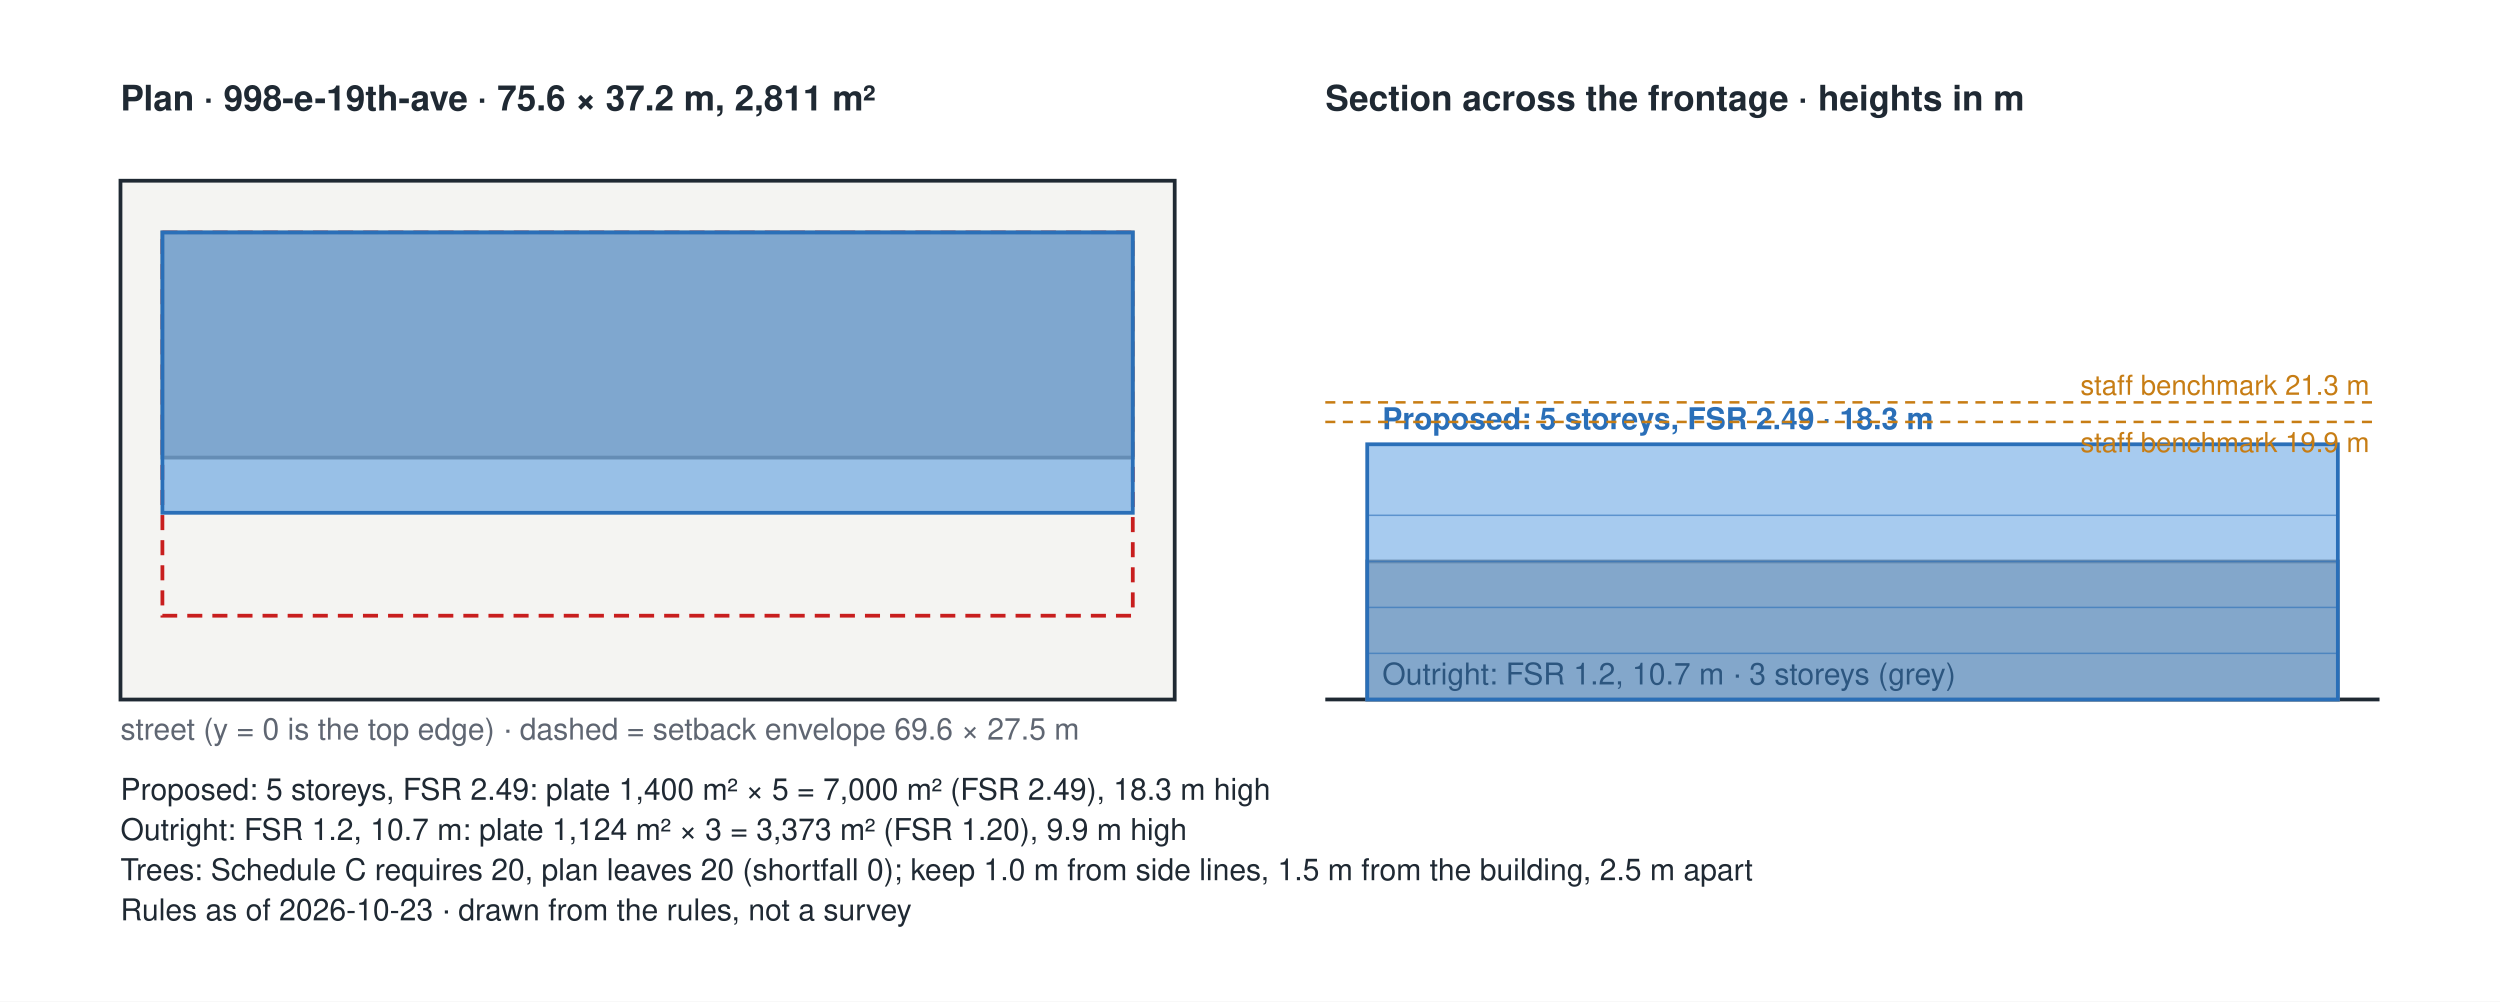
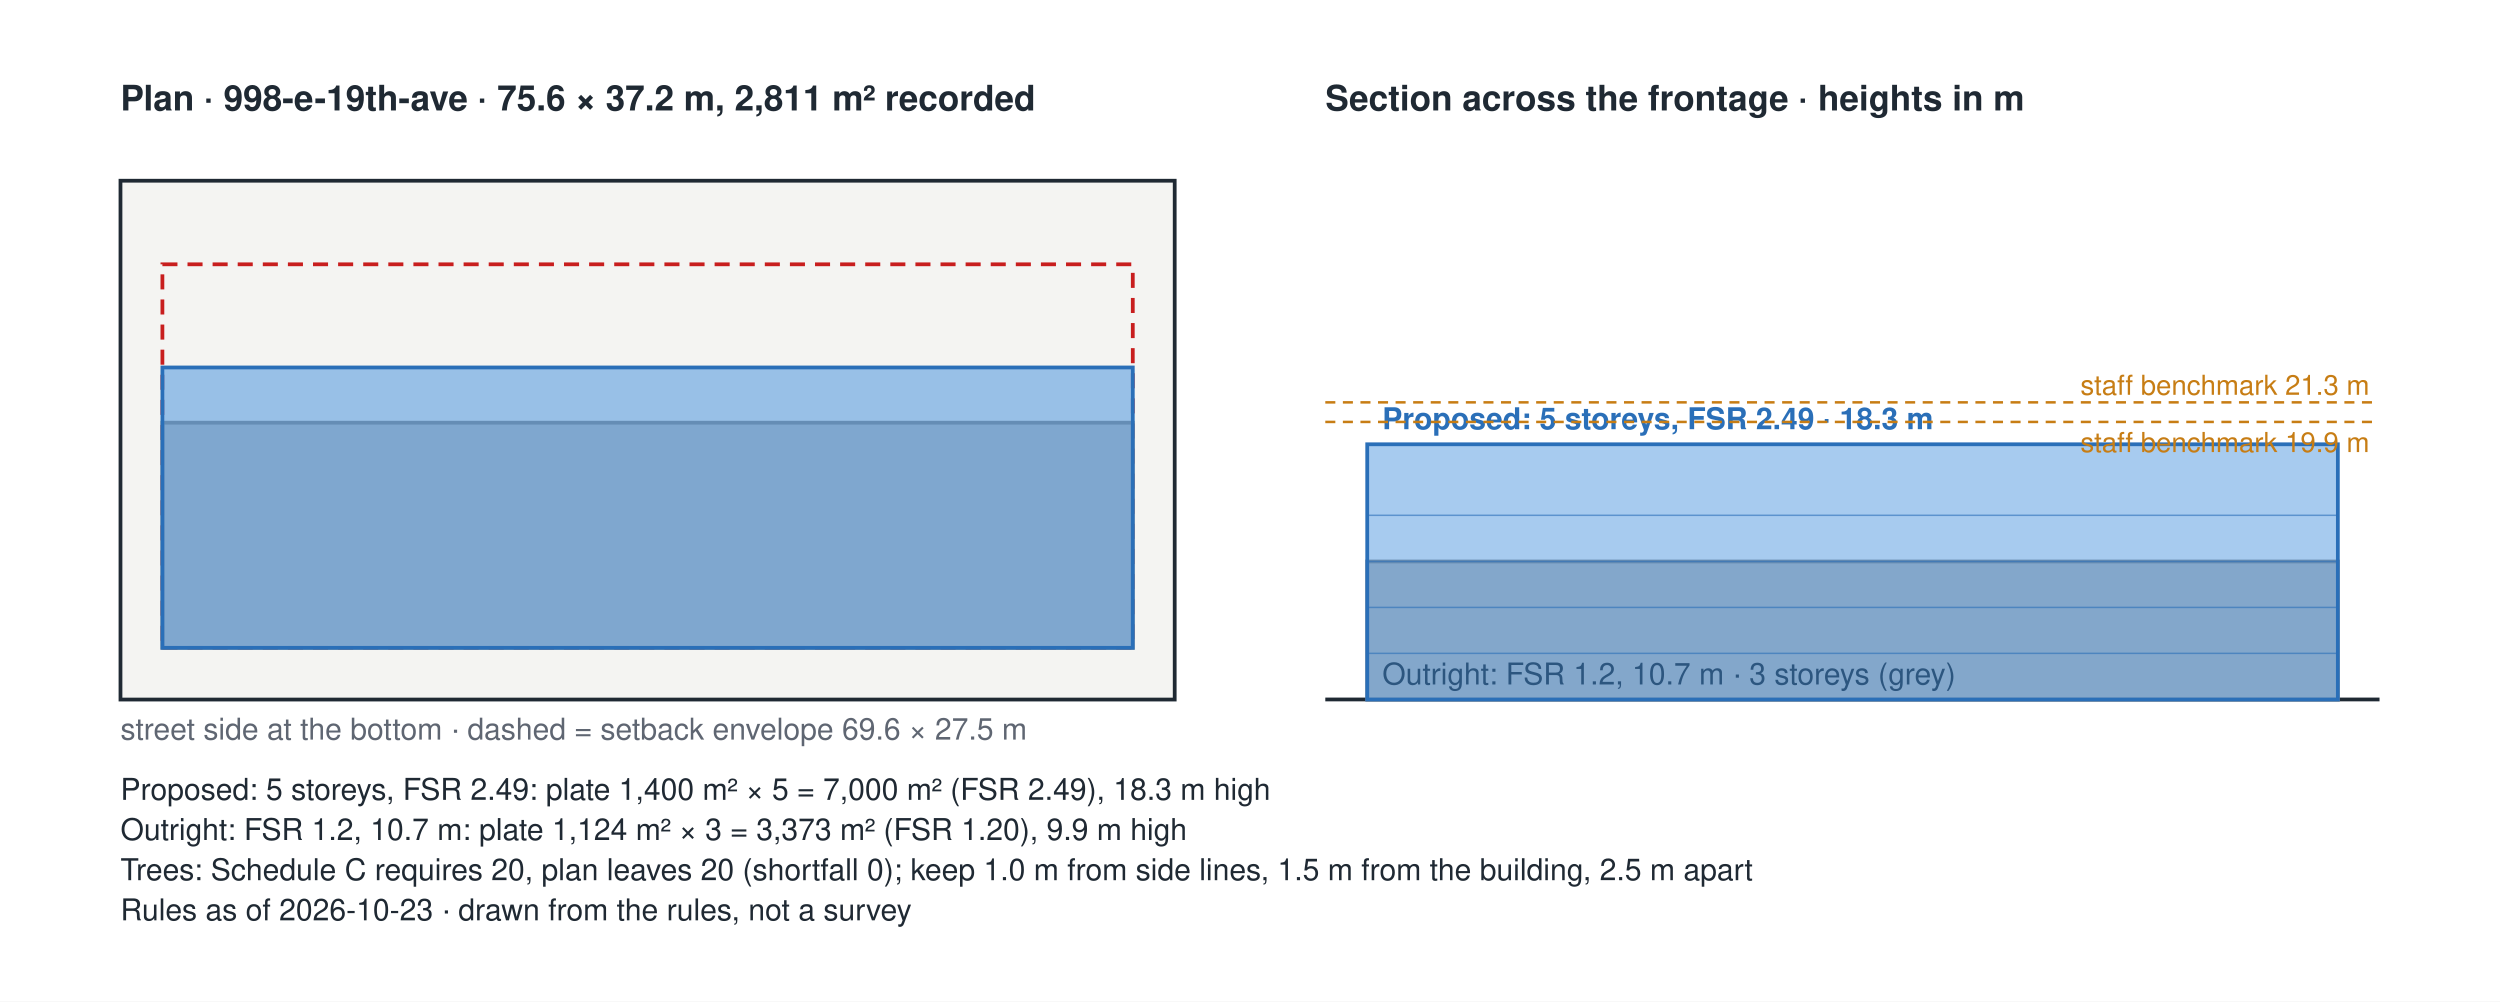
<svg xmlns="http://www.w3.org/2000/svg" width="996" height="399" viewBox="0 0 996 399" font-family="IBM Plex Sans, Helvetica, Arial, sans-serif" font-size="12" fill="#1f2933">
  <rect width="100%" height="100%" fill="#ffffff" />
-   <text x="48" y="44" font-size="14" font-weight="600">Plan · 998-e-19th-ave · 75.6 × 37.2 m, 2,811 m²</text>
-   <polygon points="48.0,72.0 468.0,72.0 468.0,278.7 48.0,278.7" fill="#f4f4f2" stroke="#1f2933" stroke-width="1.5" stroke-dasharray="" fill-opacity="1.0" />
-   <polygon points="64.7,92.6 451.3,92.6 451.3,245.3 64.7,245.3" fill="none" stroke="#c81e1e" stroke-width="1.5" stroke-dasharray="6 4" fill-opacity="1.0" />
-   <polygon points="64.7,92.6 451.3,92.6 451.3,182.3 64.7,182.3" fill="#bdbdbd" stroke="#8e8e8e" stroke-width="1.5" stroke-dasharray="" fill-opacity="0.9" />
-   <polygon points="64.7,92.6 451.3,92.6 451.3,204.3 64.7,204.3" fill="#3c8cdc" stroke="#2a6fb8" stroke-width="1.5" stroke-dasharray="" fill-opacity="0.5" />
-   <text x="48" y="294.667" fill="#5f6672">street (y = 0 is the top edge) · dashed = setback envelope 69.6 × 27.5 m</text>
+   <text x="48" y="44" font-size="14" font-weight="600">Plan · 998-e-19th-ave · 75.6 × 37.2 m, 2,811 m² recorded</text>
+   <polygon points="48.0,278.7 468.0,278.7 468.0,72.0 48.0,72.0" fill="#f4f4f2" stroke="#1f2933" stroke-width="1.5" stroke-dasharray="" fill-opacity="1.0" />
+   <polygon points="64.7,258.1 451.3,258.1 451.3,105.3 64.7,105.3" fill="none" stroke="#c81e1e" stroke-width="1.5" stroke-dasharray="6 4" fill-opacity="1.0" />
+   <polygon points="64.7,258.1 451.3,258.1 451.3,168.4 64.7,168.4" fill="#bdbdbd" stroke="#8e8e8e" stroke-width="1.5" stroke-dasharray="" fill-opacity="0.9" />
+   <polygon points="64.7,258.1 451.3,258.1 451.3,146.4 64.7,146.4" fill="#3c8cdc" stroke="#2a6fb8" stroke-width="1.5" stroke-dasharray="" fill-opacity="0.5" />
+   <text x="48" y="294.667" fill="#5f6672">street side at the bottom · dashed = setback envelope 69.6 × 27.5 m</text>
  <text x="528.0" y="44" font-size="14" font-weight="600">Section across the frontage · heights in m</text>
  <line x1="528.0" y1="278.667" x2="948.0" y2="278.667" stroke="#1f2933" stroke-width="1.5" />
  <rect x="544.7" y="223.7" width="386.7" height="55.0" fill="#bdbdbd" stroke="#8e8e8e" stroke-width="1.5" />
  <text x="550.7" y="272.7" fill="#1f2933">Outright: FSR 1.2, 10.7 m · 3 storeys (grey)</text>
  <rect x="544.7" y="177.0" width="386.7" height="101.7" fill="#3c8cdc" fill-opacity="0.45" stroke="#2a6fb8" stroke-width="1.5" />
  <line x1="544.7" y1="260.3" x2="931.3" y2="260.3" stroke="#2a6fb8" stroke-width="0.6" stroke-opacity="0.6" />
  <line x1="544.7" y1="242.0" x2="931.3" y2="242.0" stroke="#2a6fb8" stroke-width="0.6" stroke-opacity="0.6" />
  <line x1="544.7" y1="223.7" x2="931.3" y2="223.7" stroke="#2a6fb8" stroke-width="0.6" stroke-opacity="0.6" />
  <line x1="544.7" y1="205.3" x2="931.3" y2="205.3" stroke="#2a6fb8" stroke-width="0.6" stroke-opacity="0.6" />
  <text x="550.7" y="171.0" fill="#2a6fb8" font-weight="600">Proposed: 5 storeys, FSR 2.49 · 18.3 m</text>
  <line x1="528.0" y1="168.1" x2="948.0" y2="168.1" stroke="#c77d14" stroke-width="1" stroke-dasharray="4 3" />
  <text x="944.0" y="180.1" fill="#c77d14" text-anchor="end" font-size="11">staff benchmark 19.9 m</text>
  <line x1="528.0" y1="160.3" x2="948.0" y2="160.3" stroke="#c77d14" stroke-width="1" stroke-dasharray="4 3" />
  <text x="944.0" y="157.3" fill="#c77d14" text-anchor="end" font-size="11">staff benchmark 21.3 m</text>
  <text x="48" y="318.667" fill="#1f2933">Proposed: 5 storeys, FSR 2.49: plate 1,400 m² × 5 = 7,000 m² (FSR 2.49), 18.3 m high</text>
  <text x="48" y="334.667" fill="#1f2933">Outright: FSR 1.2, 10.7 m: plate 1,124 m² × 3 = 3,373 m² (FSR 1.20), 9.9 m high</text>
  <text x="48" y="350.667" fill="#1f2933">Trees: Schedule C requires 20, plan leaves 20 (shortfall 0); keep 1.0 m from side lines, 1.5 m from the building, 2.5 m apart</text>
  <text x="48" y="366.667" fill="#1f2933">Rules as of 2026-10-23 · drawn from the rules, not a survey</text>
</svg>
